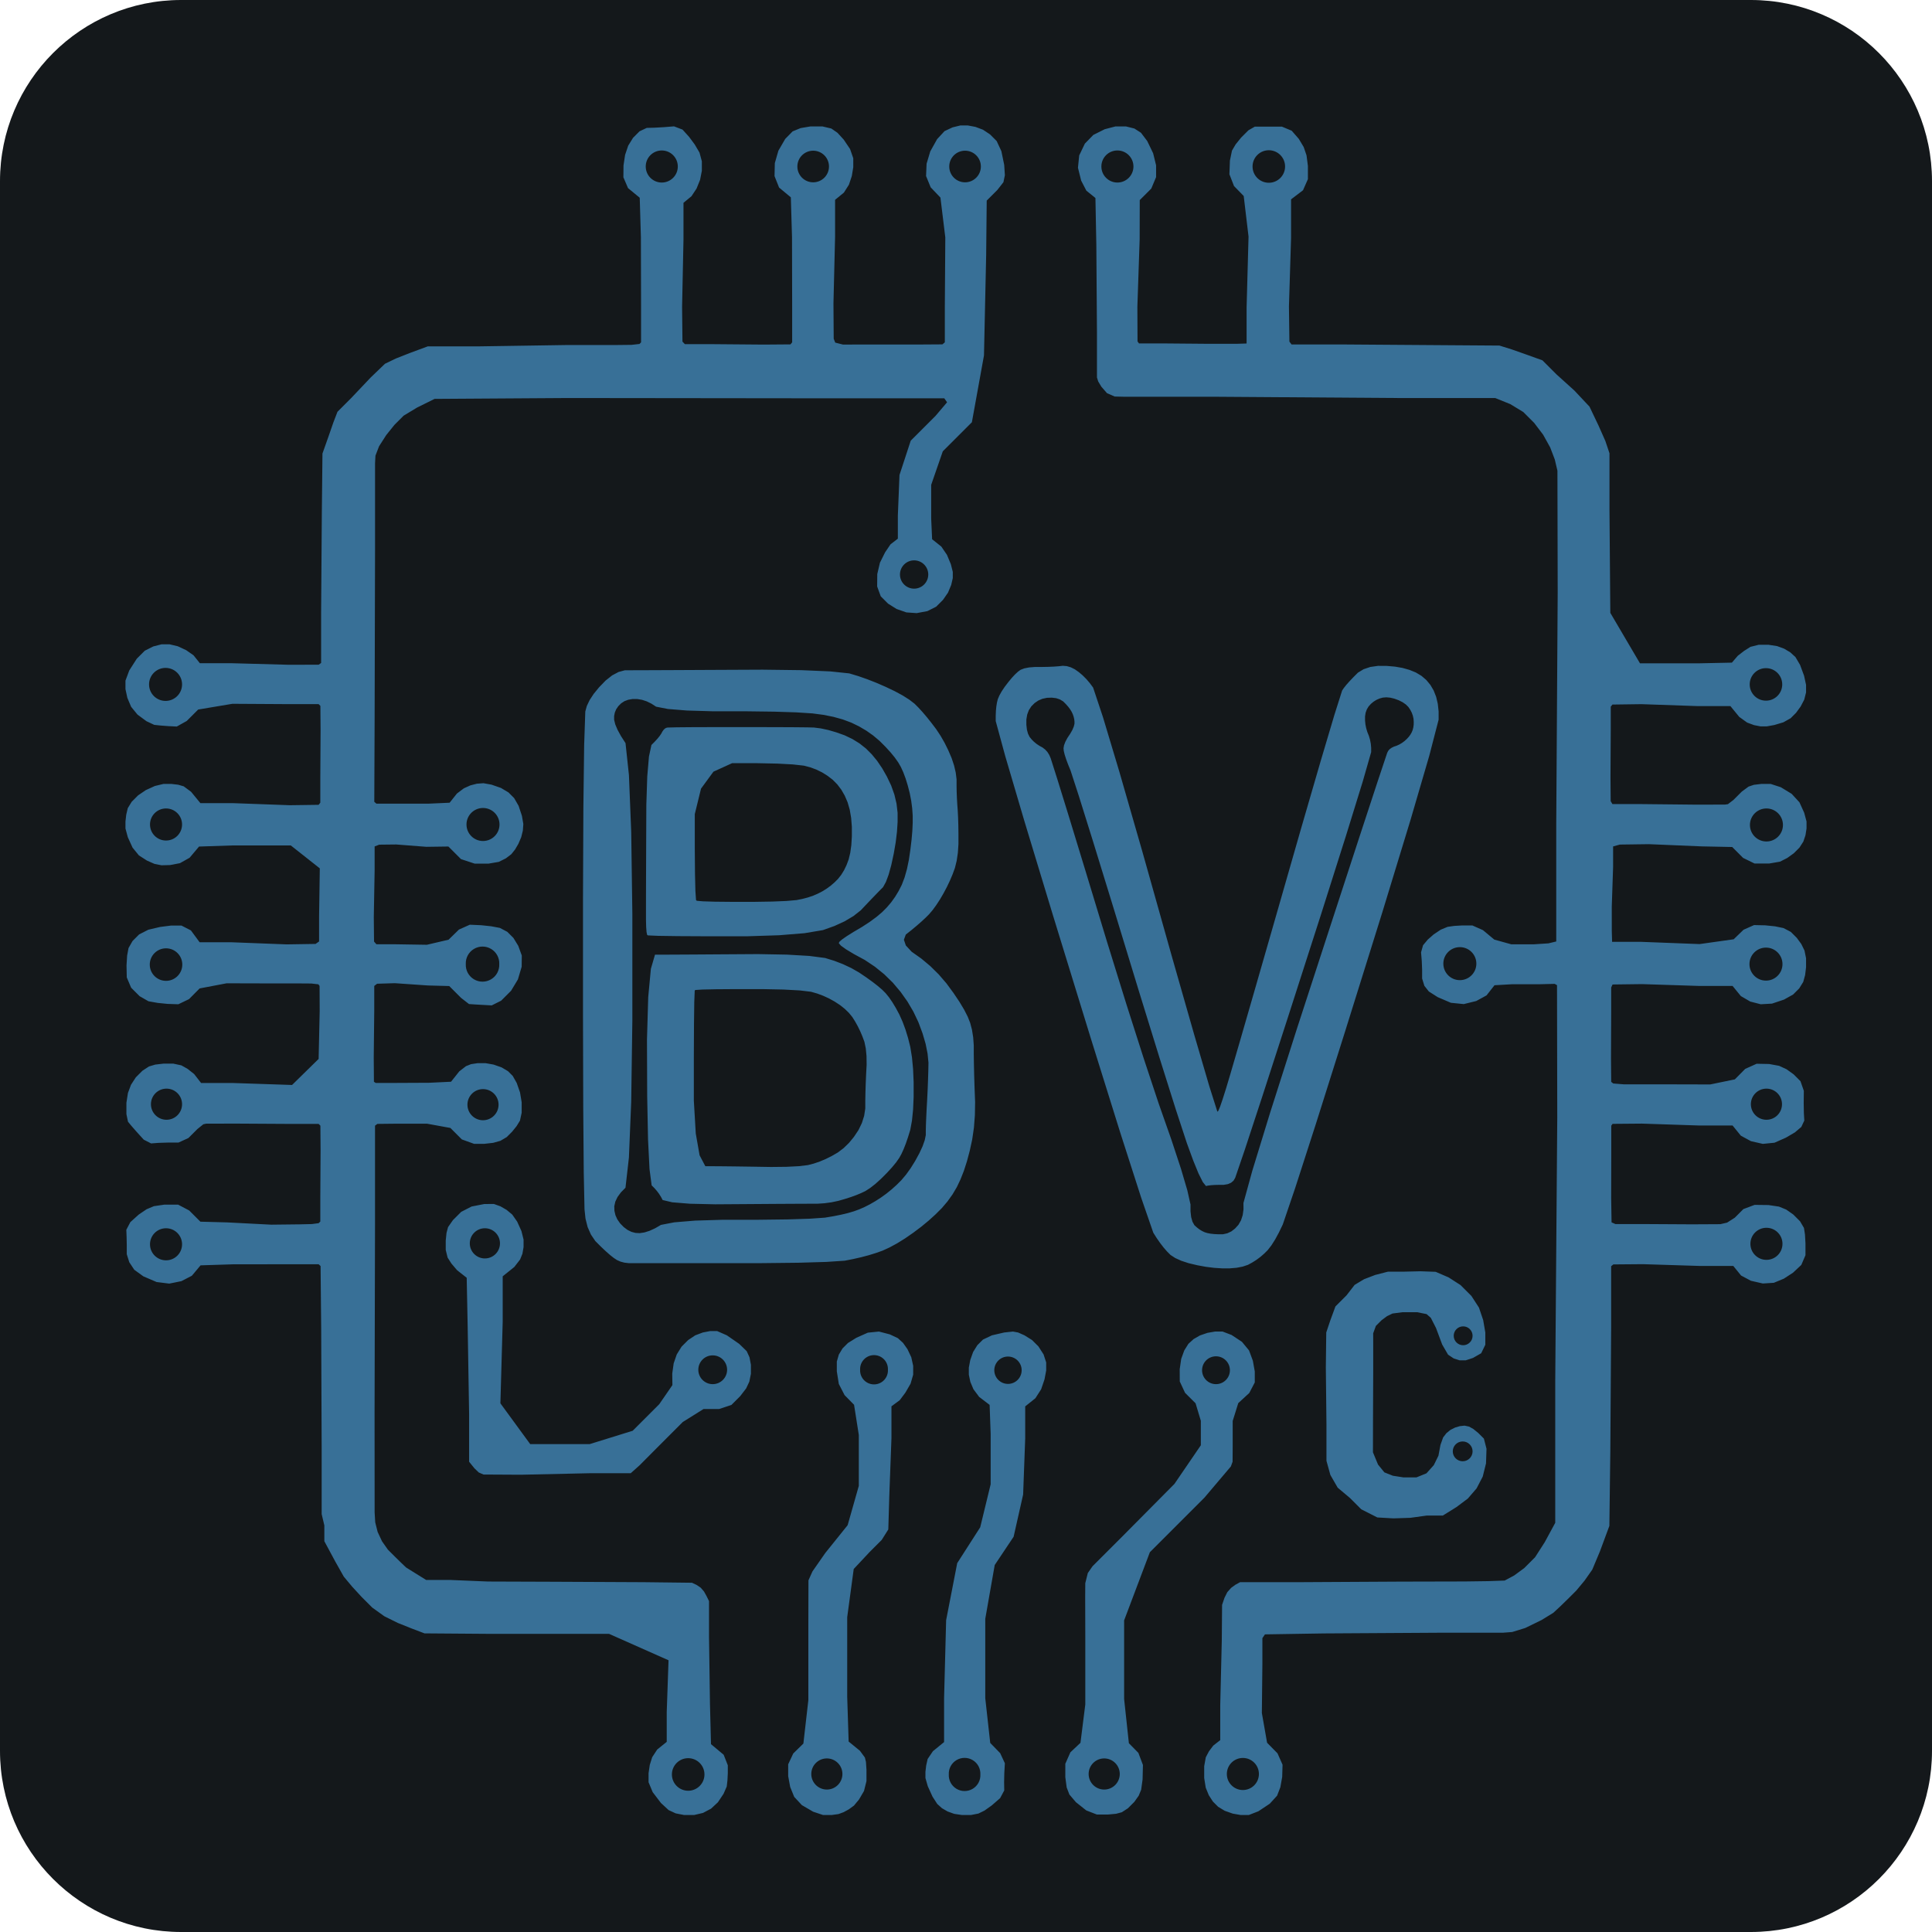
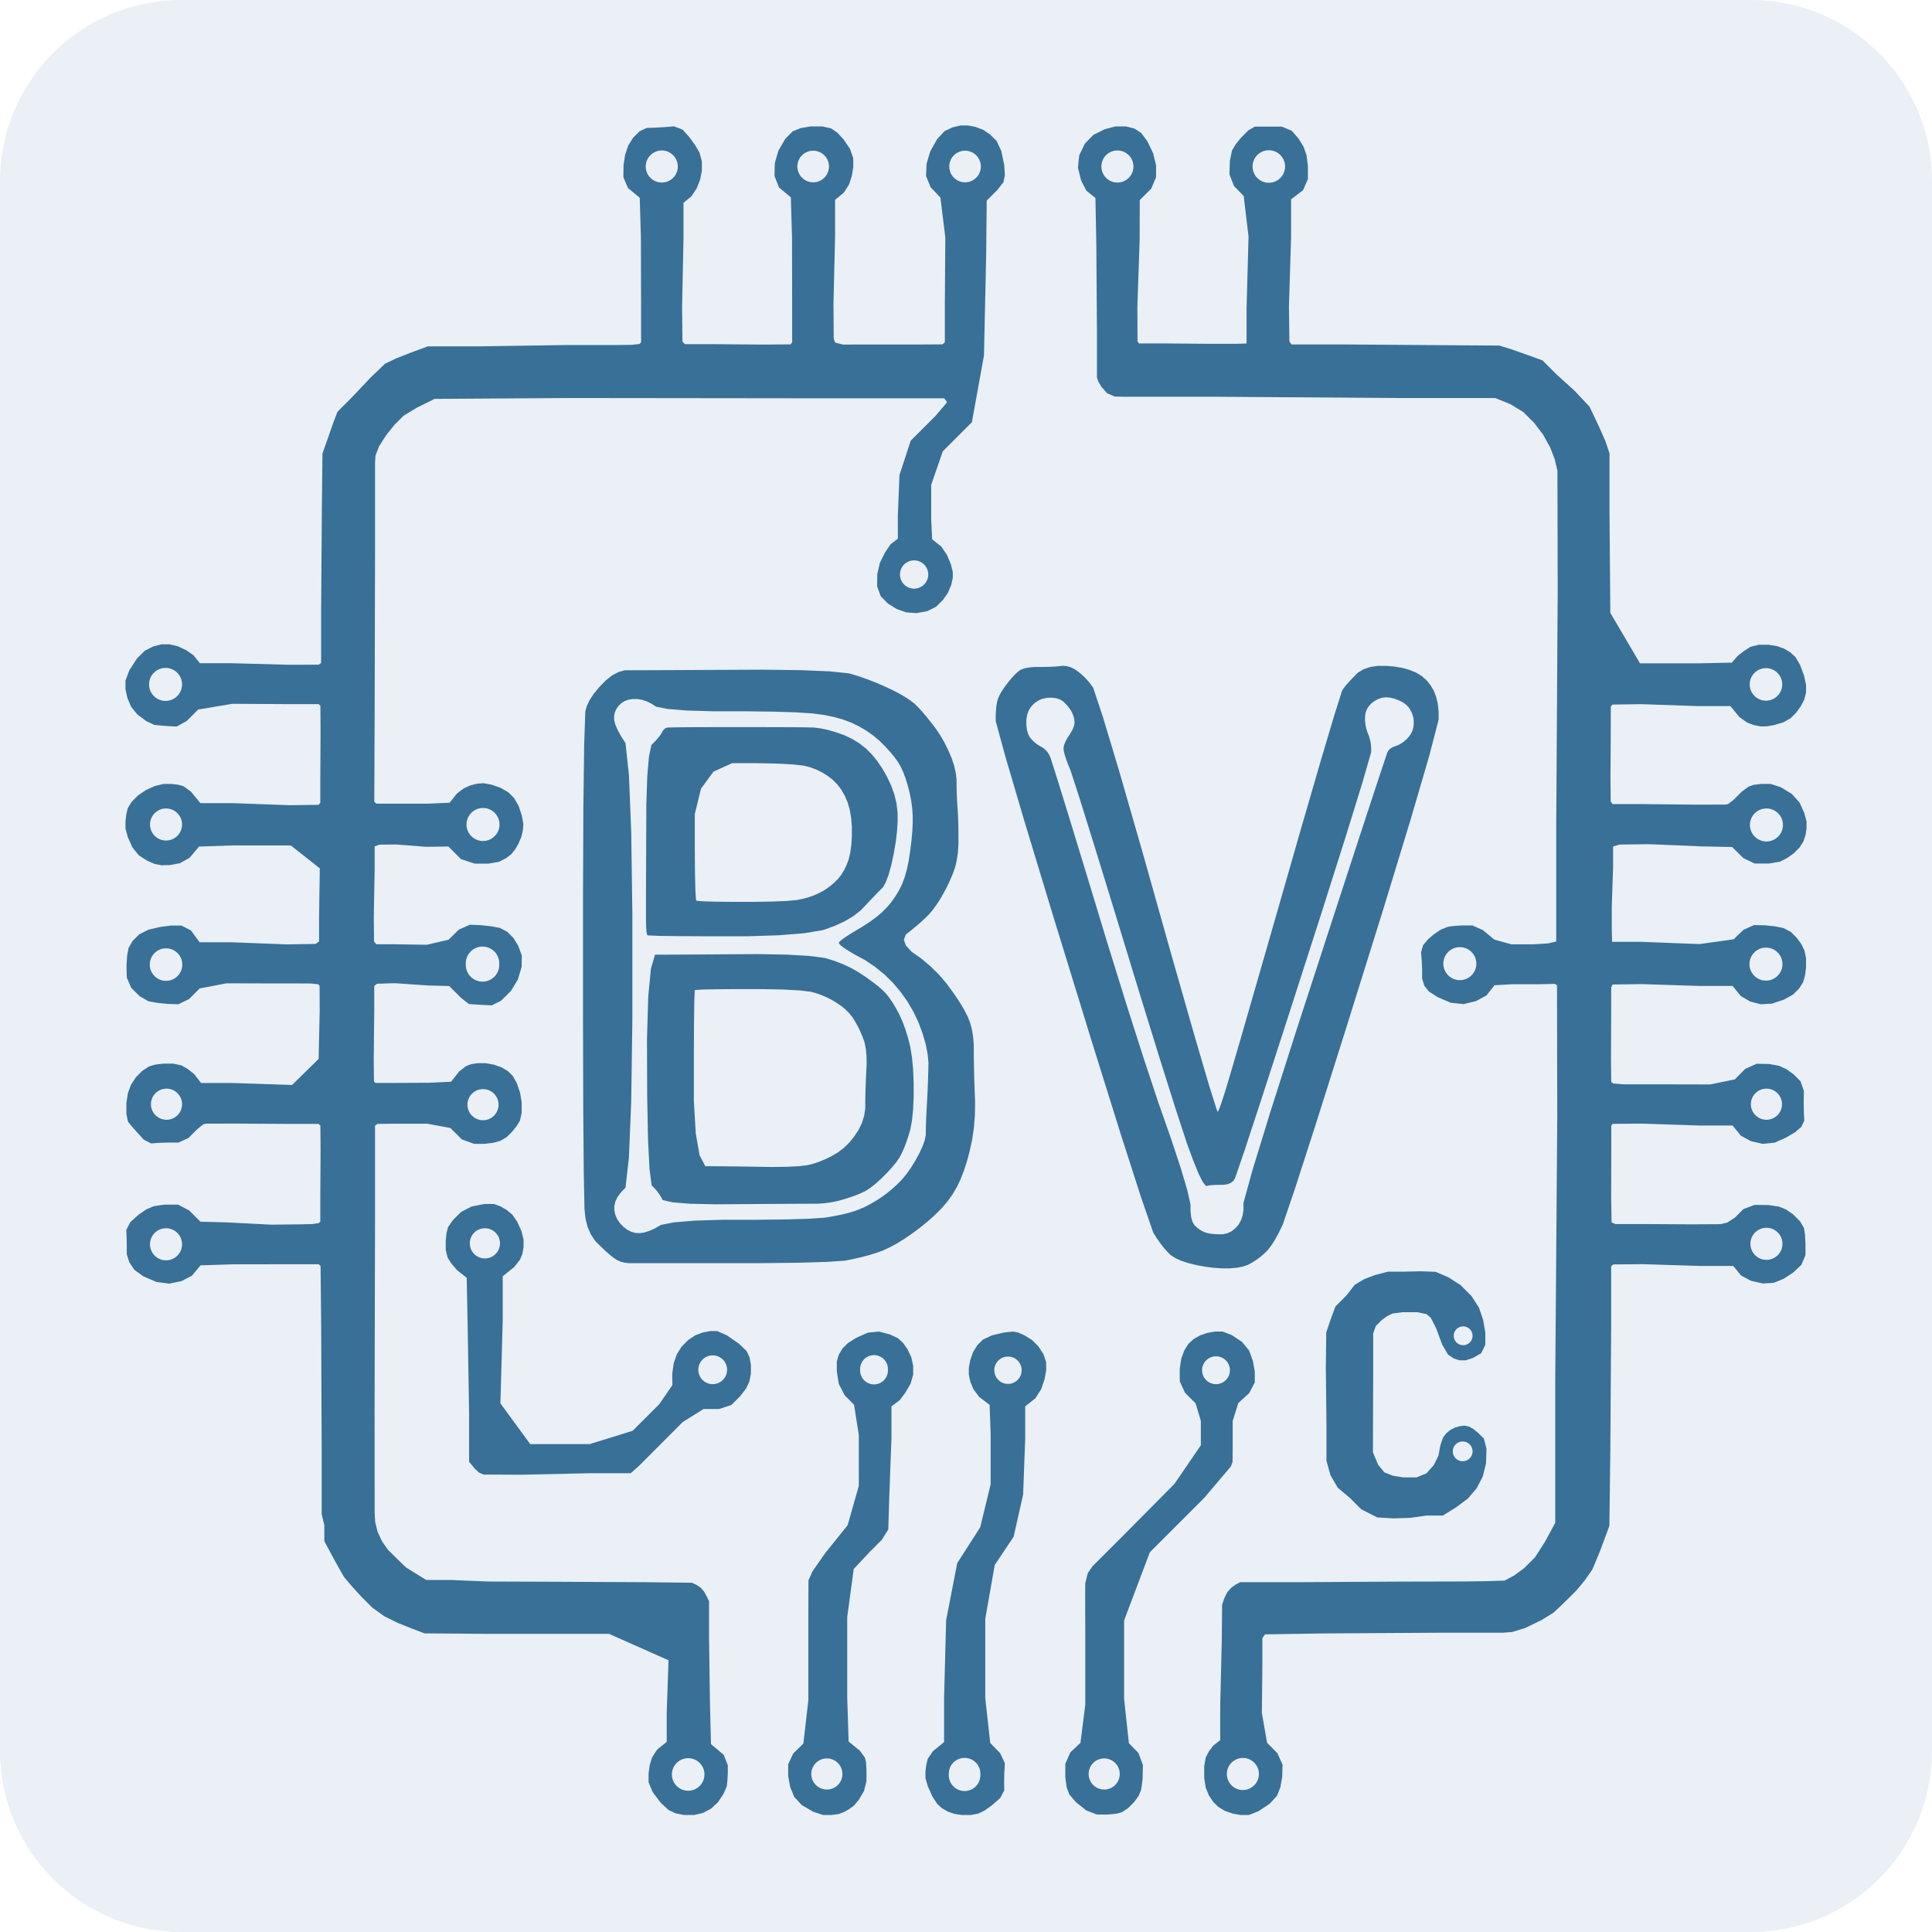
<svg xmlns="http://www.w3.org/2000/svg" viewBox="0 0 1024 1024" width="100%" height="100%">
-   <rect x="0" y="0" width="1024" height="1024" rx="96" ry="96" fill="#14181b" />
+   <rect x="0" y="0" width="1024" height="1024" rx="96" ry="96" fill="#eaf0f6" />
  <path d="M 648.00 705.75 L 644.00 705.75 L 640.00 706.44 L 636.00 707.81 L 632.62 709.75 L 629.88 712.25 L 627.69 715.75 L 626.06 720.25 L 625.27 725.73 L 625.30 732.20 L 628.10 738.22 L 633.68 743.78 L 636.47 753.05 L 636.47 766.02 L 622.48 786.50 L 594.60 814.61 L 579.07 830.13 L 576.56 833.75 L 575.22 839.12 L 575.17 846.38 L 575.23 867.80 L 575.23 903.41 L 572.67 923.73 L 567.32 928.77 L 564.64 934.84 L 564.64 941.95 L 565.36 947.38 L 566.79 951.12 L 570.25 955.19 L 575.75 959.56 L 581.38 961.75 L 587.12 961.75 L 591.53 961.34 L 594.59 960.53 L 597.81 958.44 L 601.19 955.06 L 603.53 951.78 L 604.84 948.59 L 605.59 943.16 L 605.78 935.47 L 603.36 929.06 L 598.33 923.94 L 595.81 900.53 L 595.81 858.84 L 609.45 822.71 L 638.37 793.79 L 652.38 777.25 L 653.30 774.75 L 653.35 766.72 L 653.35 753.16 L 656.30 743.69 L 662.14 738.31 L 665.06 732.72 L 665.06 726.91 L 664.05 721.25 L 662.02 715.75 L 658.25 711.19 L 652.75 707.56 Z M 577.00 940.25 A 8.25 8.25 0 1 0 593.50 940.25 A 8.25 8.25 0 1 0 577.00 940.25 Z M 637.12 726.25 A 7.38 7.38 0 1 0 651.88 726.25 A 7.38 7.38 0 1 0 637.12 726.25 Z M 532.25 706.25 L 525.75 707.75 L 521.00 710.00 L 518.00 713.00 L 515.75 716.62 L 514.25 720.88 L 513.50 724.88 L 513.50 728.62 L 514.31 732.44 L 515.94 736.31 L 518.97 740.38 L 524.52 744.62 L 525.07 760.06 L 525.07 786.69 L 519.53 809.50 L 507.34 828.50 L 501.47 858.73 L 500.38 900.20 L 500.38 923.34 L 494.47 928.16 L 491.67 932.30 L 490.89 935.77 L 490.50 939.12 L 490.50 942.38 L 491.75 946.75 L 494.25 952.25 L 496.75 956.12 L 499.25 958.38 L 502.25 960.12 L 505.75 961.38 L 509.88 962.00 L 514.62 962.00 L 518.59 961.22 L 521.78 959.66 L 525.61 956.94 L 530.08 953.06 L 532.27 948.97 L 532.20 944.66 L 532.30 939.85 L 532.60 934.56 L 530.11 929.21 L 524.84 923.79 L 522.21 900.06 L 522.21 858.02 L 527.22 829.50 L 537.24 814.50 L 542.28 792.14 L 543.38 762.42 L 543.38 745.41 L 548.78 741.09 L 551.83 736.33 L 553.61 731.11 L 554.50 726.38 L 554.50 722.12 L 553.12 717.88 L 550.38 713.62 L 547.00 710.25 L 543.00 707.75 L 539.62 706.25 L 536.88 705.75 Z M 502.88 940.50 A 8.38 8.38 0 1 0 519.62 940.50 A 8.38 8.38 0 1 0 502.88 940.50 Z M 527.00 726.25 A 7.25 7.25 0 1 0 541.50 726.25 A 7.25 7.25 0 1 0 527.00 726.25 Z M 459.97 706.34 L 453.91 709.03 L 449.44 711.81 L 446.56 714.69 L 444.59 717.97 L 443.53 721.66 L 443.53 726.84 L 444.59 733.53 L 447.64 739.44 L 452.67 744.56 L 455.19 760.59 L 455.19 787.53 L 449.27 808.38 L 437.42 823.12 L 430.62 832.88 L 428.50 837.62 L 428.44 860.38 L 428.44 901.12 L 425.81 924.12 L 420.44 929.38 L 417.75 935.12 L 417.75 941.38 L 418.81 947.12 L 420.94 952.38 L 425.00 956.75 L 431.00 960.25 L 436.25 962.00 L 440.75 962.00 L 444.38 961.50 L 447.12 960.50 L 449.88 959.00 L 452.62 957.00 L 455.31 953.75 L 457.94 949.25 L 459.25 944.00 L 459.25 938.00 L 458.97 933.84 L 458.41 931.53 L 455.77 927.94 L 449.80 923.06 L 449.04 899.46 L 449.04 857.12 L 452.49 831.60 L 460.91 822.61 L 467.32 816.20 L 470.82 810.64 L 471.35 792.75 L 472.49 762.25 L 472.49 745.38 L 476.88 742.12 L 479.88 738.12 L 482.62 733.38 L 484.00 728.62 L 484.00 723.88 L 483.00 719.38 L 481.00 715.12 L 478.62 711.75 L 475.88 709.25 L 471.62 707.25 L 465.88 705.75 Z M 430.00 940.25 A 8.25 8.25 0 1 0 446.50 940.25 A 8.25 8.25 0 1 0 430.00 940.25 Z M 455.88 726.00 A 7.38 7.38 0 1 0 470.62 726.00 A 7.38 7.38 0 1 0 455.88 726.00 Z M 735.62 674.02 L 728.88 675.75 L 723.00 678.00 L 718.00 681.00 L 713.69 686.56 L 707.81 692.44 L 705.12 699.75 L 702.94 706.25 L 702.72 724.75 L 703.05 755.25 L 703.05 774.25 L 705.12 781.75 L 709.00 788.50 L 715.52 793.98 L 721.48 799.95 L 730.00 804.28 L 738.50 804.77 L 747.50 804.48 L 756.25 803.27 L 764.75 803.27 L 772.00 798.75 L 778.00 794.25 L 782.62 788.88 L 785.88 782.62 L 787.62 775.62 L 787.88 767.88 L 786.50 762.50 L 783.50 759.50 L 780.88 757.38 L 778.62 756.12 L 776.25 755.62 L 773.75 755.88 L 771.25 756.62 L 768.75 757.88 L 766.62 759.62 L 764.88 761.88 L 763.47 765.84 L 762.41 771.53 L 759.94 776.55 L 756.06 780.89 L 750.72 783.06 L 743.91 783.06 L 738.25 782.17 L 733.75 780.39 L 730.38 776.25 L 727.69 769.75 L 727.72 753.38 L 727.83 727.12 L 727.83 711.56 L 727.81 706.69 L 729.25 702.75 L 732.25 699.75 L 735.19 697.56 L 738.06 696.19 L 743.38 695.50 L 751.12 695.50 L 756.12 696.50 L 758.38 698.50 L 761.12 703.88 L 764.38 712.62 L 767.50 718.00 L 770.50 720.00 L 773.62 721.00 L 776.88 721.00 L 780.69 719.75 L 785.06 717.25 L 787.25 712.75 L 787.25 706.25 L 786.12 699.69 L 783.88 693.06 L 779.88 686.88 L 774.12 681.12 L 767.81 677.06 L 760.94 674.09 L 752.88 673.80 L 743.62 674.02 Z M 770.00 769.25 A 5.25 5.25 0 1 0 780.50 769.25 A 5.25 5.25 0 1 0 770.00 769.25 Z M 770.50 708.00 A 5.00 5.00 0 1 0 780.50 708.00 A 5.00 5.00 0 1 0 770.50 708.00 Z M 237.47 650.41 L 236.66 653.47 L 236.25 657.50 L 236.25 662.50 L 237.25 666.56 L 239.25 669.69 L 242.28 673.25 L 247.36 677.25 L 247.87 702.69 L 248.64 749.56 L 248.64 774.75 L 251.47 778.25 L 253.75 780.44 L 256.25 781.53 L 276.12 781.64 L 313.38 780.82 L 334.31 780.82 L 339.04 776.60 L 348.00 767.59 L 361.90 753.68 L 372.90 746.80 L 381.20 746.80 L 387.67 744.64 L 392.33 739.98 L 395.49 735.87 L 397.16 732.29 L 398.00 728.12 L 398.00 723.38 L 397.25 719.38 L 395.75 716.12 L 391.75 712.25 L 385.25 707.75 L 380.12 705.50 L 376.38 705.50 L 372.50 706.25 L 368.50 707.75 L 364.75 710.25 L 361.25 713.75 L 358.69 717.88 L 357.06 722.62 L 356.30 728.05 L 356.39 734.14 L 349.42 744.25 L 335.33 758.34 L 312.55 765.41 L 281.02 765.41 L 265.22 743.79 L 266.44 700.55 L 266.44 676.47 L 272.59 671.53 L 275.67 667.55 L 276.89 664.52 L 277.50 661.00 L 277.50 657.00 L 276.38 652.50 L 274.12 647.50 L 271.50 643.75 L 268.50 641.25 L 265.25 639.38 L 261.75 638.12 L 256.66 638.16 L 249.97 639.47 L 244.44 642.31 L 240.06 646.69 Z M 370.12 726.00 A 7.62 7.62 0 1 0 385.38 726.00 A 7.62 7.62 0 1 0 370.12 726.00 Z M 249.00 659.00 A 8.00 8.00 0 1 0 265.00 659.00 A 8.00 8.00 0 1 0 249.00 659.00 Z M 342.91 551.02 L 343.02 581.04 L 343.47 603.92 L 344.26 619.66 L 345.39 628.27 L 346.86 629.73 L 348.18 631.25 L 349.34 632.80 L 350.35 634.40 L 351.21 636.04 L 356.29 637.24 L 365.60 638.00 L 379.12 638.31 L 396.88 638.19 L 411.16 638.09 L 421.97 638.03 L 429.31 638.00 L 433.19 638.00 L 436.97 637.75 L 440.66 637.25 L 444.25 636.50 L 447.75 635.50 L 450.95 634.48 L 453.84 633.43 L 456.42 632.36 L 458.70 631.27 L 461.21 629.65 L 463.95 627.51 L 466.91 624.84 L 470.09 621.66 L 472.77 618.74 L 474.95 616.10 L 476.61 613.73 L 477.77 611.64 L 478.93 609.10 L 480.10 606.12 L 481.28 602.69 L 482.47 598.81 L 483.36 593.97 L 483.95 588.16 L 484.25 581.38 L 484.25 573.62 L 483.95 566.62 L 483.36 560.38 L 482.47 554.88 L 481.28 550.12 L 479.92 545.69 L 478.39 541.56 L 476.69 537.75 L 474.81 534.25 L 472.97 531.19 L 471.16 528.56 L 469.38 526.38 L 467.62 524.62 L 465.34 522.66 L 462.53 520.47 L 459.19 518.06 L 455.31 515.44 L 451.19 513.09 L 446.81 511.03 L 442.19 509.25 L 437.31 507.75 L 428.94 506.66 L 417.06 505.97 L 401.69 505.69 L 382.81 505.81 L 367.92 505.91 L 357.02 505.97 L 350.09 506.00 L 347.16 506.00 L 344.98 513.50 L 343.57 528.51 Z M 390.00 524.25 L 404.00 524.25 L 415.31 524.48 L 423.94 524.95 L 429.88 525.66 L 433.12 526.59 L 436.28 527.77 L 439.34 529.17 L 442.31 530.81 L 445.19 532.69 L 447.72 534.69 L 449.91 536.81 L 451.75 539.06 L 453.25 541.44 L 454.64 543.94 L 455.92 546.56 L 457.09 549.31 L 458.16 552.19 L 458.88 555.66 L 459.27 559.72 L 459.33 564.38 L 459.05 569.62 L 458.84 574.56 L 458.70 579.19 L 458.62 583.50 L 458.62 587.50 L 458.02 591.41 L 456.82 595.22 L 455.02 598.94 L 452.61 602.56 L 449.99 605.75 L 447.16 608.50 L 444.12 610.81 L 440.88 612.69 L 437.66 614.30 L 434.47 615.64 L 431.31 616.72 L 428.19 617.53 L 423.38 618.10 L 416.88 618.43 L 408.69 618.52 L 398.81 618.36 L 390.39 618.24 L 383.42 618.16 L 377.91 618.12 L 373.84 618.12 L 370.80 612.34 L 368.77 600.76 L 367.75 583.39 L 367.75 560.23 L 367.83 542.79 L 367.98 531.05 L 368.22 525.03 L 368.53 524.72 L 372.27 524.48 L 379.42 524.33 Z M 342.57 426.52 L 342.49 445.91 L 342.43 461.71 L 342.39 473.90 L 342.38 482.50 L 342.38 487.50 L 342.48 491.33 L 342.68 493.98 L 342.98 495.47 L 343.39 495.78 L 348.88 496.02 L 359.46 496.17 L 375.12 496.25 L 395.88 496.25 L 412.97 495.70 L 426.41 494.61 L 436.19 492.97 L 442.31 490.78 L 447.70 488.30 L 452.34 485.54 L 456.23 482.48 L 459.39 479.14 L 462.15 476.24 L 464.51 473.79 L 466.47 471.78 L 468.03 470.22 L 469.54 467.49 L 470.99 463.60 L 472.39 458.55 L 473.73 452.33 L 474.74 446.45 L 475.41 440.90 L 475.75 435.69 L 475.75 430.81 L 475.18 425.96 L 474.04 421.13 L 472.33 416.33 L 470.05 411.55 L 467.57 407.20 L 464.90 403.27 L 462.03 399.78 L 458.97 396.72 L 455.55 394.02 L 451.79 391.70 L 447.67 389.73 L 443.20 388.14 L 439.01 386.92 L 435.09 386.08 L 431.44 385.61 L 428.06 385.52 L 421.28 385.45 L 411.09 385.40 L 397.50 385.38 L 380.50 385.38 L 367.56 385.41 L 358.69 385.49 L 353.88 385.61 L 353.12 385.77 L 352.41 386.17 L 351.73 386.82 L 351.09 387.71 L 350.48 388.85 L 349.59 390.14 L 348.43 391.57 L 346.98 393.14 L 345.27 394.86 L 343.96 401.00 L 343.06 411.55 Z M 447.75 421.75 L 449.25 425.25 L 450.38 429.16 L 451.12 433.47 L 451.50 438.19 L 451.50 443.31 L 451.22 447.91 L 450.66 451.97 L 449.81 455.50 L 448.69 458.50 L 447.38 461.22 L 445.88 463.66 L 444.19 465.81 L 442.31 467.69 L 440.31 469.41 L 438.19 470.97 L 435.94 472.38 L 433.56 473.62 L 431.00 474.72 L 428.25 475.66 L 425.31 476.44 L 422.19 477.06 L 416.88 477.53 L 409.38 477.84 L 399.69 478.00 L 387.81 478.00 L 378.80 477.91 L 372.64 477.72 L 369.34 477.44 L 368.91 477.06 L 368.58 472.28 L 368.36 463.09 L 368.25 449.50 L 368.25 431.50 L 371.55 418.00 L 378.14 409.00 L 388.03 404.50 L 401.22 404.50 L 411.95 404.72 L 420.23 405.16 L 426.06 405.81 L 429.44 406.69 L 432.66 407.88 L 435.72 409.38 L 438.62 411.19 L 441.38 413.31 L 443.81 415.78 L 445.94 418.59 Z M 321.00 360.69 L 317.50 364.31 L 314.67 367.77 L 312.52 371.05 L 311.03 374.16 L 310.22 377.09 L 309.61 395.05 L 309.20 428.02 L 309.00 476.00 L 309.00 539.00 L 309.13 587.49 L 309.40 621.48 L 309.80 640.95 L 310.33 645.92 L 311.46 650.38 L 313.20 654.34 L 315.53 657.78 L 318.47 660.72 L 321.09 663.20 L 323.38 665.21 L 325.36 666.77 L 327.02 667.86 L 328.88 668.68 L 330.96 669.23 L 333.25 669.50 L 335.75 669.50 L 343.97 669.50 L 357.91 669.50 L 377.56 669.50 L 402.94 669.50 L 423.09 669.28 L 438.03 668.84 L 447.75 668.19 L 452.25 667.31 L 456.50 666.34 L 460.50 665.28 L 464.25 664.12 L 467.75 662.88 L 471.48 661.17 L 475.45 659.02 L 479.66 656.41 L 484.09 653.34 L 488.27 650.20 L 492.17 646.98 L 495.81 643.69 L 499.19 640.31 L 502.20 636.77 L 504.86 633.05 L 507.16 629.16 L 509.09 625.09 L 510.88 620.55 L 512.50 615.52 L 513.97 610.00 L 515.28 604.00 L 516.20 597.69 L 516.71 591.06 L 516.83 584.12 L 516.55 576.88 L 516.34 570.25 L 516.20 564.25 L 516.12 558.88 L 516.12 554.12 L 515.80 549.75 L 515.16 545.75 L 514.20 542.12 L 512.92 538.88 L 511.02 535.16 L 508.51 530.97 L 505.38 526.31 L 501.62 521.19 L 497.53 516.44 L 493.09 512.06 L 488.31 508.06 L 483.19 504.44 L 480.11 501.11 L 479.08 498.08 L 480.09 495.34 L 483.16 492.91 L 485.92 490.61 L 488.39 488.45 L 490.56 486.44 L 492.44 484.56 L 494.33 482.33 L 496.23 479.73 L 498.16 476.78 L 500.09 473.47 L 501.86 470.14 L 503.45 466.80 L 504.88 463.44 L 506.12 460.06 L 507.06 456.25 L 507.69 452.00 L 508.00 447.31 L 508.00 442.19 L 507.94 437.53 L 507.81 433.34 L 507.62 429.62 L 507.38 426.38 L 507.19 423.09 L 507.06 419.78 L 507.00 416.44 L 507.00 413.06 L 506.56 409.50 L 505.69 405.75 L 504.38 401.81 L 502.62 397.69 L 500.68 393.76 L 498.54 390.02 L 496.20 386.48 L 493.67 383.14 L 491.26 380.12 L 488.96 377.41 L 486.78 375.03 L 484.72 372.97 L 481.95 370.84 L 478.46 368.63 L 474.27 366.36 L 469.36 364.02 L 464.49 361.90 L 459.66 360.01 L 454.88 358.34 L 450.12 356.91 L 440.09 355.86 L 424.78 355.20 L 404.19 354.94 L 378.31 355.06 L 358.08 355.16 L 343.48 355.22 L 334.53 355.25 L 331.22 355.25 L 327.86 356.16 L 324.45 357.97 Z M 335.25 370.50 L 337.75 370.50 L 340.25 370.91 L 342.75 371.72 L 345.25 372.94 L 347.75 374.56 L 354.03 375.78 L 364.09 376.59 L 377.94 377.00 L 395.56 377.00 L 410.22 377.19 L 421.91 377.56 L 430.62 378.12 L 436.38 378.88 L 441.72 379.94 L 446.66 381.31 L 451.19 383.00 L 455.31 385.00 L 459.19 387.28 L 462.81 389.84 L 466.19 392.69 L 469.31 395.81 L 472.00 398.75 L 474.25 401.50 L 476.06 404.06 L 477.44 406.44 L 478.73 409.25 L 479.95 412.50 L 481.09 416.19 L 482.16 420.31 L 482.95 424.38 L 483.48 428.38 L 483.75 432.31 L 483.75 436.19 L 483.55 440.47 L 483.14 445.16 L 482.53 450.25 L 481.72 455.75 L 480.69 460.70 L 479.44 465.11 L 477.97 468.97 L 476.28 472.28 L 474.39 475.39 L 472.30 478.30 L 470.00 481.00 L 467.50 483.50 L 464.48 486.05 L 460.95 488.64 L 456.91 491.28 L 452.34 493.97 L 448.83 496.17 L 446.36 497.89 L 444.94 499.12 L 444.56 499.88 L 445.72 501.22 L 448.41 503.16 L 452.62 505.69 L 458.38 508.81 L 463.72 512.38 L 468.66 516.38 L 473.19 520.81 L 477.31 525.69 L 480.95 530.81 L 484.11 536.19 L 486.78 541.81 L 488.97 547.69 L 490.59 553.22 L 491.63 558.41 L 492.11 563.25 L 492.02 567.75 L 491.87 572.47 L 491.68 577.41 L 491.43 582.56 L 491.13 587.94 L 490.91 592.53 L 490.76 596.34 L 490.69 599.38 L 490.69 601.62 L 490.12 604.35 L 488.99 607.55 L 487.29 611.23 L 485.02 615.39 L 482.68 619.15 L 480.27 622.51 L 477.78 625.47 L 475.22 628.03 L 472.55 630.43 L 469.79 632.66 L 466.92 634.73 L 463.95 636.64 L 461.04 638.32 L 458.18 639.77 L 455.38 641.00 L 452.62 642.00 L 449.44 642.94 L 445.81 643.81 L 441.75 644.62 L 437.25 645.38 L 429.16 645.94 L 417.47 646.31 L 402.19 646.50 L 383.31 646.50 L 368.38 646.95 L 357.38 647.86 L 350.31 649.22 L 347.19 651.03 L 344.28 652.36 L 341.58 653.21 L 339.10 653.59 L 336.84 653.48 L 334.66 652.90 L 332.57 651.86 L 330.57 650.36 L 328.65 648.39 L 327.20 646.30 L 326.20 644.10 L 325.66 641.78 L 325.58 639.34 L 326.13 636.89 L 327.30 634.44 L 329.10 631.98 L 331.52 629.52 L 333.34 613.52 L 334.55 584.00 L 335.16 540.95 L 335.16 484.37 L 334.56 441.00 L 333.35 410.83 L 331.54 393.88 L 329.12 390.12 L 327.31 386.81 L 326.10 383.94 L 325.50 381.50 L 325.50 379.50 L 325.88 377.62 L 326.62 375.88 L 327.75 374.25 L 329.25 372.75 L 331.00 371.62 L 333.00 370.88 Z M 540.94 355.00 L 539.56 356.00 L 538.03 357.41 L 536.34 359.22 L 534.50 361.44 L 532.50 364.06 L 530.89 366.47 L 529.67 368.66 L 528.84 370.62 L 528.41 372.38 L 528.08 374.41 L 527.86 376.72 L 527.75 379.31 L 527.75 382.19 L 532.80 400.75 L 542.89 435.00 L 558.03 484.94 L 578.22 550.56 L 593.82 600.51 L 604.84 634.77 L 611.27 653.36 L 613.11 656.27 L 614.95 658.90 L 616.77 661.26 L 618.59 663.34 L 620.41 665.16 L 622.91 666.79 L 626.12 668.24 L 630.02 669.52 L 634.61 670.61 L 639.09 671.43 L 643.45 671.98 L 647.69 672.25 L 651.81 672.25 L 655.48 671.94 L 658.70 671.31 L 661.47 670.38 L 663.78 669.12 L 665.98 667.72 L 668.08 666.16 L 670.06 664.44 L 671.94 662.56 L 673.86 660.08 L 675.83 656.98 L 677.84 653.28 L 679.91 648.97 L 686.42 629.83 L 697.39 595.86 L 712.81 547.06 L 732.69 483.44 L 747.59 434.62 L 757.53 400.62 L 762.50 381.44 L 762.50 377.06 L 762.06 373.03 L 761.19 369.34 L 759.88 366.00 L 758.12 363.00 L 755.97 360.41 L 753.41 358.22 L 750.44 356.44 L 747.06 355.06 L 743.37 354.02 L 739.35 353.32 L 735.02 352.95 L 730.36 352.92 L 726.26 353.51 L 722.71 354.71 L 719.72 356.53 L 717.28 358.97 L 715.23 361.13 L 713.55 363.02 L 712.27 364.64 L 711.36 365.98 L 707.27 378.87 L 700.01 403.29 L 689.56 439.25 L 675.94 486.75 L 665.16 524.25 L 657.22 551.75 L 652.12 569.25 L 649.88 576.75 L 648.06 582.50 L 646.69 586.50 L 645.75 588.75 L 645.25 589.25 L 640.97 575.75 L 632.91 548.25 L 621.06 506.75 L 605.44 451.25 L 593.28 409.03 L 584.59 380.09 L 579.38 364.44 L 577.62 362.06 L 575.78 359.91 L 573.84 357.97 L 571.81 356.25 L 569.69 354.75 L 567.56 353.69 L 565.44 353.06 L 563.31 352.88 L 561.19 353.12 L 558.66 353.31 L 555.72 353.44 L 552.38 353.50 L 548.62 353.50 L 545.47 353.75 L 542.91 354.25 Z M 554.89 369.86 L 557.48 369.77 L 559.79 370.05 L 561.80 370.73 L 563.53 371.78 L 564.97 373.22 L 566.20 374.62 L 567.21 375.98 L 568.02 377.30 L 568.61 378.58 L 569.05 379.85 L 569.35 381.12 L 569.50 382.38 L 569.50 383.62 L 569.12 385.12 L 568.38 386.88 L 567.25 388.88 L 565.75 391.12 L 564.66 393.16 L 563.97 394.97 L 563.69 396.56 L 563.81 397.94 L 564.25 399.81 L 565.00 402.19 L 566.06 405.06 L 567.44 408.44 L 571.88 422.12 L 579.38 446.12 L 589.94 480.44 L 603.56 525.06 L 614.62 560.84 L 623.12 587.78 L 629.06 605.88 L 632.44 615.12 L 635.25 622.00 L 637.50 626.50 L 639.19 628.62 L 640.31 628.38 L 641.81 628.19 L 643.69 628.06 L 645.94 628.00 L 648.56 628.00 L 650.75 627.62 L 652.50 626.88 L 653.81 625.75 L 654.69 624.25 L 659.77 609.38 L 669.05 581.12 L 682.53 539.50 L 700.22 484.50 L 713.48 442.69 L 722.33 414.06 L 726.75 398.62 L 726.75 396.38 L 726.55 394.19 L 726.14 392.06 L 725.53 390.00 L 724.72 388.00 L 724.11 385.97 L 723.70 383.91 L 723.50 381.81 L 723.50 379.69 L 723.81 377.75 L 724.44 376.00 L 725.38 374.44 L 726.62 373.06 L 728.00 371.91 L 729.50 370.97 L 731.12 370.25 L 732.88 369.75 L 734.78 369.59 L 736.84 369.78 L 739.06 370.31 L 741.44 371.19 L 743.47 372.22 L 745.16 373.41 L 746.50 374.75 L 747.50 376.25 L 748.28 377.78 L 748.84 379.34 L 749.19 380.94 L 749.31 382.56 L 749.28 384.09 L 749.09 385.53 L 748.75 386.88 L 748.25 388.12 L 747.56 389.34 L 746.69 390.53 L 745.62 391.69 L 744.38 392.81 L 743.06 393.78 L 741.69 394.59 L 740.25 395.25 L 738.75 395.75 L 737.50 396.38 L 736.50 397.12 L 735.75 398.00 L 735.25 399.00 L 730.16 414.25 L 720.47 443.75 L 706.19 487.50 L 687.31 545.50 L 673.16 589.85 L 663.74 620.55 L 659.05 637.61 L 659.08 641.02 L 658.65 644.07 L 657.76 646.79 L 656.41 649.15 L 654.59 651.16 L 652.62 652.68 L 650.48 653.68 L 648.17 654.19 L 645.70 654.19 L 643.51 654.08 L 641.59 653.87 L 639.94 653.55 L 638.56 653.13 L 637.19 652.50 L 635.81 651.67 L 634.44 650.62 L 633.06 649.38 L 632.03 647.53 L 631.34 645.09 L 631.00 642.06 L 631.00 638.44 L 629.31 630.91 L 625.94 619.47 L 620.88 604.12 L 614.12 584.88 L 606.19 560.97 L 597.06 532.41 L 586.75 499.19 L 575.25 461.31 L 566.44 432.47 L 560.31 412.66 L 556.88 401.88 L 556.12 400.12 L 555.16 398.59 L 553.97 397.28 L 552.56 396.19 L 550.94 395.31 L 549.44 394.31 L 548.06 393.19 L 546.81 391.94 L 545.69 390.56 L 544.84 388.81 L 544.28 386.69 L 544.00 384.19 L 544.00 381.31 L 544.44 378.72 L 545.31 376.41 L 546.62 374.38 L 548.38 372.62 L 550.34 371.29 L 552.51 370.37 Z M 585.50 68.50 L 579.50 71.50 L 575.00 76.12 L 572.00 82.38 L 571.34 88.91 L 573.03 95.72 L 575.80 101.06 L 580.60 104.94 L 581.08 129.91 L 581.41 175.97 L 581.41 200.06 L 582.08 202.19 L 583.75 204.97 L 586.75 208.41 L 590.81 210.17 L 595.94 210.29 L 646.00 210.30 L 741.00 210.96 L 792.50 210.96 L 800.50 214.20 L 807.38 218.38 L 813.12 224.12 L 817.88 230.38 L 821.62 237.12 L 824.06 243.50 L 825.47 249.50 L 825.61 314.00 L 824.84 437.00 L 824.84 499.00 L 820.69 500.00 L 813.00 500.50 L 801.00 500.50 L 792.00 498.00 L 786.00 493.00 L 780.38 490.50 L 775.12 490.50 L 770.75 490.75 L 767.25 491.25 L 763.62 492.75 L 759.88 495.25 L 756.75 498.00 L 754.25 501.00 L 753.19 504.75 L 753.56 509.25 L 753.75 513.88 L 753.75 518.62 L 754.94 522.50 L 757.31 525.50 L 762.00 528.50 L 769.00 531.50 L 775.81 532.19 L 782.44 530.56 L 787.88 527.59 L 792.12 522.20 L 801.56 521.66 L 816.19 521.66 L 824.00 521.47 L 825.25 522.16 L 825.38 592.38 L 824.31 732.12 L 824.31 807.12 L 818.75 817.38 L 813.62 825.38 L 807.88 831.12 L 802.50 835.06 L 797.50 837.73 L 788.75 838.04 L 776.25 838.21 L 742.12 838.29 L 686.38 838.60 L 657.25 838.60 L 654.75 839.97 L 652.50 841.62 L 650.50 843.88 L 649.00 846.88 L 647.73 850.62 L 647.57 869.59 L 646.75 903.78 L 646.75 922.31 L 643.06 925.19 L 640.78 928.22 L 639.09 931.41 L 638.25 936.12 L 638.25 942.38 L 639.06 947.50 L 640.69 951.50 L 642.88 954.88 L 645.62 957.62 L 649.12 959.75 L 653.38 961.25 L 657.62 962.00 L 661.88 962.00 L 667.00 960.00 L 673.00 956.00 L 676.88 951.75 L 678.62 947.25 L 679.59 941.78 L 679.78 935.34 L 677.11 929.31 L 671.58 923.69 L 668.81 907.91 L 669.09 881.97 L 669.09 868.25 L 670.45 866.25 L 701.75 865.75 L 763.25 865.38 L 796.50 865.38 L 801.50 865.00 L 808.38 862.88 L 817.12 858.62 L 823.31 854.81 L 826.94 851.44 L 831.00 847.50 L 835.50 843.00 L 839.81 837.81 L 843.94 831.94 L 848.00 822.25 L 853.00 808.75 L 853.50 769.38 L 853.94 704.12 L 853.94 671.12 L 855.12 670.17 L 870.78 670.04 L 901.34 670.99 L 918.69 670.99 L 922.81 676.06 L 928.03 678.84 L 934.34 680.28 L 940.16 679.91 L 945.47 677.72 L 950.33 674.56 L 954.73 670.44 L 956.94 665.28 L 956.94 659.09 L 956.67 654.28 L 956.14 650.84 L 954.06 647.31 L 950.44 643.69 L 946.72 641.09 L 942.91 639.53 L 937.33 638.70 L 929.98 638.61 L 924.03 640.84 L 919.47 645.41 L 915.39 648.02 L 911.80 648.84 L 896.75 648.92 L 870.25 648.77 L 856.19 648.77 L 854.16 647.88 L 853.95 634.88 L 854.01 609.62 L 854.01 596.62 L 854.69 595.67 L 870.28 595.54 L 900.84 596.55 L 918.31 596.55 L 922.69 601.94 L 928.03 604.84 L 934.34 606.28 L 940.53 605.66 L 946.59 602.97 L 951.33 600.19 L 954.73 597.31 L 956.32 593.91 L 956.09 589.97 L 956.00 584.72 L 956.07 578.15 L 954.29 573.06 L 950.68 569.44 L 946.90 566.72 L 942.97 564.91 L 937.69 563.94 L 931.06 563.81 L 925.00 566.53 L 919.50 572.09 L 906.44 574.78 L 885.81 574.73 L 870.50 574.71 L 860.50 574.71 L 855.06 574.27 L 853.97 573.42 L 853.86 560.75 L 853.96 536.25 L 853.96 523.38 L 854.69 521.80 L 870.28 521.60 L 900.84 522.58 L 918.31 522.58 L 922.69 527.94 L 927.66 530.84 L 933.22 532.28 L 939.19 531.94 L 945.56 529.81 L 950.38 527.12 L 953.62 523.88 L 955.75 520.44 L 956.75 516.81 L 957.25 512.62 L 957.25 507.88 L 956.41 503.78 L 954.72 500.34 L 952.31 497.06 L 949.19 493.94 L 945.34 491.91 L 940.78 490.97 L 935.56 490.44 L 929.69 490.31 L 924.12 492.78 L 918.88 497.84 L 900.81 500.38 L 869.94 499.20 L 854.44 499.20 L 854.28 493.34 L 854.27 480.50 L 854.98 459.50 L 854.98 448.62 L 858.56 447.64 L 873.97 447.43 L 901.91 448.60 L 918.11 448.93 L 923.89 454.72 L 929.97 457.69 L 937.66 457.69 L 943.44 456.70 L 947.31 454.73 L 950.75 452.25 L 953.75 449.25 L 955.81 446.06 L 956.94 442.69 L 957.50 439.12 L 957.50 435.38 L 956.25 430.75 L 953.75 425.25 L 949.62 420.75 L 943.88 417.25 L 938.50 415.50 L 933.50 415.50 L 929.59 415.97 L 926.78 416.91 L 923.19 419.56 L 918.81 423.94 L 915.84 426.22 L 914.28 426.45 L 898.88 426.48 L 869.62 426.18 L 854.62 426.18 L 853.69 424.62 L 853.59 411.75 L 853.73 387.25 L 853.73 374.56 L 854.62 373.43 L 869.95 373.22 L 899.86 374.25 L 917.16 374.25 L 921.84 379.97 L 926.02 382.98 L 929.67 384.33 L 933.12 385.00 L 936.38 385.00 L 940.41 384.28 L 945.22 382.84 L 949.06 380.69 L 951.94 377.81 L 954.34 374.53 L 956.28 370.84 L 957.25 367.00 L 957.25 363.00 L 956.19 358.12 L 954.06 352.38 L 951.62 348.25 L 948.88 345.75 L 945.62 343.81 L 941.88 342.44 L 937.38 341.75 L 932.12 341.75 L 927.78 342.84 L 924.34 345.03 L 921.06 347.58 L 917.94 351.21 L 900.66 351.57 L 869.22 351.57 L 853.50 324.83 L 853.06 270.61 L 853.06 240.25 L 850.88 233.75 L 847.31 225.69 L 842.47 215.53 L 834.48 207.02 L 825.02 198.48 L 817.52 190.98 L 808.69 187.81 L 801.25 185.19 L 794.75 183.16 L 764.88 182.95 L 711.62 182.57 L 684.56 182.57 L 683.41 181.06 L 683.17 162.39 L 684.29 126.17 L 684.29 105.66 L 690.62 100.84 L 693.22 94.95 L 693.22 87.98 L 692.48 82.31 L 690.99 77.94 L 688.38 73.59 L 684.62 69.28 L 679.44 67.12 L 672.81 67.12 L 668.03 67.12 L 665.09 67.12 L 661.69 69.06 L 657.81 72.94 L 654.91 76.53 L 652.97 79.84 L 651.88 85.12 L 651.62 92.38 L 654.06 98.62 L 659.19 103.88 L 661.75 125.38 L 660.72 163.12 L 660.72 182.06 L 655.56 182.22 L 641.12 182.23 L 616.38 182.02 L 603.69 182.02 L 602.91 180.94 L 602.83 162.62 L 604.04 126.88 L 604.09 106.05 L 610.20 99.95 L 612.75 93.88 L 612.75 87.62 L 611.19 81.25 L 608.06 74.75 L 604.75 70.38 L 601.25 68.12 L 596.75 67.00 L 591.25 67.00 Z M 650.25 940.25 A 8.50 8.50 0 1 0 667.25 940.25 A 8.50 8.50 0 1 0 650.25 940.25 Z M 927.75 659.25 A 8.50 8.50 0 1 0 944.75 659.25 A 8.50 8.50 0 1 0 927.75 659.25 Z M 928.00 585.25 A 8.25 8.25 0 1 0 944.50 585.25 A 8.25 8.25 0 1 0 928.00 585.25 Z M 927.25 511.00 A 8.75 8.75 0 1 0 944.75 511.00 A 8.75 8.75 0 1 0 927.25 511.00 Z M 765.00 510.75 A 8.75 8.75 0 1 0 782.50 510.75 A 8.75 8.75 0 1 0 765.00 510.75 Z M 927.50 437.25 A 8.75 8.75 0 1 0 945.00 437.25 A 8.75 8.75 0 1 0 927.50 437.25 Z M 927.38 362.75 A 8.62 8.62 0 1 0 944.62 362.75 A 8.62 8.62 0 1 0 927.38 362.75 Z M 663.88 88.25 A 8.62 8.62 0 1 0 681.12 88.25 A 8.62 8.62 0 1 0 663.88 88.25 Z M 583.75 88.25 A 8.50 8.50 0 1 0 600.75 88.25 A 8.50 8.50 0 1 0 583.75 88.25 Z M 513.00 66.50 L 509.00 66.50 L 504.88 67.50 L 500.62 69.50 L 496.69 73.75 L 493.06 80.25 L 491.11 86.77 L 490.83 93.30 L 493.27 99.28 L 498.45 104.72 L 501.03 125.83 L 500.78 162.61 L 500.78 181.44 L 499.51 182.52 L 488.75 182.59 L 468.25 182.61 L 454.25 182.61 L 446.75 182.62 L 442.69 181.59 L 441.88 179.53 L 441.75 160.83 L 442.61 125.48 L 442.61 105.91 L 447.28 102.09 L 449.95 97.89 L 451.48 93.30 L 452.25 88.62 L 452.25 83.88 L 450.56 79.00 L 447.19 74.00 L 443.88 70.38 L 440.62 68.12 L 435.88 67.00 L 429.62 67.00 L 424.38 67.88 L 420.12 69.62 L 416.19 73.62 L 412.56 79.88 L 410.67 86.45 L 410.52 93.36 L 412.93 99.41 L 419.16 104.59 L 419.78 125.64 L 419.86 162.55 L 419.86 181.44 L 418.98 182.53 L 404.75 182.64 L 377.25 182.41 L 363.00 182.41 L 361.72 181.06 L 361.52 162.69 L 362.26 127.06 L 362.26 107.50 L 366.50 104.00 L 369.19 99.94 L 371.06 95.31 L 372.00 90.50 L 372.00 85.50 L 370.75 80.88 L 368.25 76.62 L 365.25 72.56 L 361.75 68.69 L 357.25 66.97 L 351.75 67.41 L 346.93 67.68 L 342.79 67.79 L 338.98 69.58 L 335.52 73.05 L 332.96 77.21 L 331.32 82.07 L 330.47 87.66 L 330.41 93.97 L 332.86 99.69 L 339.07 104.81 L 339.69 125.78 L 339.78 162.59 L 339.78 181.44 L 338.95 182.31 L 334.75 182.78 L 327.25 182.86 L 300.50 182.87 L 254.50 183.57 L 226.75 183.57 L 217.25 187.09 L 209.78 190.03 L 204.05 192.80 L 196.46 200.09 L 186.12 211.00 L 178.87 218.25 L 176.72 223.84 L 174.19 231.12 L 170.91 240.38 L 170.58 271.50 L 170.20 324.50 L 170.20 351.38 L 168.94 352.30 L 153.28 352.35 L 122.84 351.52 L 105.94 351.52 L 102.56 347.31 L 98.66 344.59 L 94.22 342.53 L 89.88 341.50 L 85.62 341.50 L 81.25 342.62 L 76.75 344.88 L 72.50 349.12 L 68.50 355.38 L 66.50 360.75 L 66.50 365.25 L 67.50 369.88 L 69.50 374.62 L 72.88 378.75 L 77.62 382.25 L 81.75 384.19 L 85.25 384.56 L 89.23 384.86 L 93.70 385.08 L 98.96 382.14 L 105.04 376.07 L 123.17 373.03 L 153.39 373.21 L 168.88 373.21 L 169.81 374.13 L 169.91 387.12 L 169.77 412.38 L 169.77 425.44 L 168.88 426.57 L 153.55 426.78 L 123.64 425.69 L 106.22 425.69 L 101.28 419.66 L 97.36 416.77 L 94.45 415.92 L 90.88 415.50 L 86.62 415.50 L 82.09 416.59 L 77.28 418.78 L 73.19 421.56 L 69.81 424.94 L 67.72 428.34 L 66.91 431.78 L 66.50 435.38 L 66.50 439.12 L 67.75 443.75 L 70.25 449.25 L 73.62 453.38 L 77.88 456.12 L 81.88 457.88 L 85.62 458.62 L 90.12 458.50 L 95.38 457.50 L 100.50 454.62 L 105.50 448.69 L 123.38 448.09 L 154.12 448.09 L 169.50 460.25 L 169.12 485.75 L 169.12 499.00 L 167.25 500.30 L 151.91 500.54 L 122.72 499.42 L 105.81 499.42 L 101.19 493.14 L 96.16 490.56 L 90.72 490.56 L 84.88 491.30 L 78.62 492.77 L 73.75 495.25 L 70.25 498.75 L 68.12 502.50 L 67.38 506.50 L 67.06 511.69 L 67.19 518.06 L 69.50 523.50 L 74.00 528.00 L 78.69 530.69 L 83.56 531.56 L 88.84 532.09 L 94.53 532.28 L 100.19 529.55 L 105.81 523.89 L 120.09 521.17 L 143.03 521.23 L 158.00 521.23 L 165.00 521.28 L 168.75 521.71 L 169.38 522.57 L 169.44 535.94 L 168.88 561.25 L 154.80 575.06 L 123.70 574.02 L 106.59 574.02 L 102.91 569.28 L 99.42 566.52 L 96.14 564.67 L 91.88 563.75 L 86.62 563.75 L 82.31 564.25 L 78.94 565.25 L 75.50 567.50 L 72.00 571.00 L 69.44 574.94 L 67.81 579.31 L 67.00 584.50 L 67.00 590.50 L 67.84 594.53 L 69.53 596.59 L 72.31 599.77 L 76.19 604.05 L 80.09 606.04 L 84.03 605.74 L 88.87 605.59 L 94.61 605.58 L 99.86 603.18 L 104.64 598.41 L 107.77 595.89 L 109.26 595.57 L 124.62 595.53 L 153.88 595.70 L 168.88 595.70 L 169.81 596.62 L 169.91 609.50 L 169.77 634.50 L 169.77 647.44 L 168.88 648.31 L 165.25 648.78 L 158.75 648.93 L 143.74 649.10 L 120.23 647.89 L 106.22 647.52 L 100.28 641.58 L 94.40 638.48 L 87.13 638.48 L 81.56 639.30 L 77.69 640.93 L 73.53 643.75 L 69.09 647.75 L 66.95 651.81 L 67.11 655.94 L 67.19 660.25 L 67.19 664.75 L 68.52 669.00 L 71.17 673.00 L 76.00 676.50 L 83.00 679.50 L 89.72 680.34 L 96.16 679.03 L 101.69 676.17 L 106.31 670.66 L 123.59 670.11 L 153.53 670.08 L 168.88 670.08 L 169.91 671.02 L 170.23 703.50 L 170.49 767.50 L 170.49 802.50 L 171.91 808.50 L 171.91 816.88 L 177.69 827.62 L 182.22 835.66 L 186.66 840.97 L 191.69 846.44 L 197.31 852.06 L 203.72 856.66 L 210.91 860.22 L 218.00 863.06 L 225.00 865.72 L 259.94 865.98 L 322.81 865.98 L 354.34 879.98 L 353.38 907.45 L 353.38 923.22 L 348.34 927.28 L 345.67 931.36 L 344.39 935.45 L 343.75 939.88 L 343.75 944.62 L 345.94 949.88 L 350.31 955.62 L 354.38 959.38 L 358.12 961.12 L 362.62 962.00 L 367.88 962.00 L 372.62 960.88 L 376.88 958.62 L 380.50 955.25 L 383.50 950.75 L 385.19 946.88 L 385.56 943.62 L 385.75 939.88 L 385.75 935.62 L 383.56 930.06 L 376.84 924.44 L 376.30 903.25 L 375.80 867.75 L 375.80 848.62 L 374.44 845.88 L 373.12 843.50 L 371.38 841.50 L 369.25 840.06 L 366.75 838.89 L 341.25 838.59 L 292.75 838.36 L 258.62 838.24 L 238.88 837.42 L 225.88 837.42 L 219.62 833.53 L 215.22 830.78 L 212.66 828.34 L 209.44 825.19 L 205.56 821.31 L 202.47 816.91 L 200.16 811.97 L 198.88 806.88 L 198.56 801.62 L 198.53 748.50 L 198.77 647.50 L 198.77 596.62 L 200.00 595.69 L 209.12 595.59 L 226.38 595.59 L 238.72 597.84 L 244.78 603.91 L 251.25 606.25 L 256.75 606.25 L 261.41 605.72 L 265.22 604.66 L 268.56 602.69 L 271.44 599.81 L 273.78 596.91 L 275.59 593.97 L 276.50 589.75 L 276.50 584.25 L 275.62 579.00 L 273.88 574.00 L 271.75 570.25 L 269.25 567.75 L 265.88 565.75 L 261.62 564.25 L 257.38 563.50 L 253.12 563.50 L 249.66 564.03 L 246.97 565.09 L 243.44 567.83 L 239.06 573.34 L 227.53 573.89 L 208.84 573.98 L 199.12 573.98 L 198.19 573.36 L 198.09 560.50 L 198.36 535.50 L 198.36 522.56 L 199.88 521.40 L 209.27 521.11 L 226.80 522.32 L 238.10 522.62 L 244.40 528.92 L 248.58 532.17 L 251.86 532.39 L 255.88 532.62 L 260.62 532.88 L 265.62 530.38 L 270.88 525.12 L 274.50 519.12 L 276.50 512.38 L 276.56 506.44 L 274.69 501.31 L 272.12 497.12 L 268.88 493.88 L 264.94 491.81 L 260.31 490.94 L 255.00 490.38 L 249.00 490.12 L 243.25 492.69 L 237.75 498.06 L 226.25 500.75 L 208.75 500.47 L 199.50 500.47 L 198.25 499.06 L 198.12 486.12 L 198.56 461.38 L 198.56 448.62 L 201.00 447.69 L 210.00 447.59 L 226.00 448.83 L 237.66 448.67 L 244.34 455.35 L 251.62 457.75 L 258.88 457.75 L 264.38 456.81 L 268.12 454.94 L 271.00 452.75 L 273.00 450.25 L 274.75 447.25 L 276.25 443.75 L 277.12 440.25 L 277.38 436.75 L 276.62 432.38 L 274.88 427.12 L 272.50 423.00 L 269.50 420.00 L 265.50 417.62 L 260.50 415.88 L 256.25 415.12 L 252.75 415.38 L 249.28 416.28 L 245.84 417.84 L 242.19 420.58 L 238.31 425.46 L 227.28 425.95 L 209.09 425.95 L 199.50 425.95 L 198.38 424.98 L 198.56 380.25 L 198.78 291.75 L 198.78 245.50 L 199.00 241.50 L 200.91 236.53 L 204.72 230.59 L 209.06 225.19 L 213.94 220.31 L 221.03 216.03 L 230.34 211.42 L 301.25 210.96 L 433.75 211.11 L 500.50 211.11 L 501.97 213.22 L 495.83 220.45 L 482.70 233.58 L 476.75 251.75 L 475.88 273.25 L 475.88 285.50 L 472.00 288.50 L 469.12 292.75 L 466.38 298.25 L 464.97 304.28 L 464.91 310.84 L 466.81 316.06 L 470.69 319.94 L 475.22 322.78 L 480.41 324.59 L 485.84 324.97 L 491.53 323.91 L 496.19 321.56 L 499.81 317.94 L 502.47 314.09 L 504.16 310.03 L 505.00 306.38 L 505.00 303.12 L 503.97 299.03 L 501.91 294.09 L 498.92 289.69 L 494.04 285.81 L 493.55 274.91 L 493.55 256.97 L 499.70 239.21 L 515.12 223.79 L 521.53 188.39 L 522.69 135.17 L 522.98 106.32 L 528.62 100.68 L 531.83 96.58 L 532.61 92.86 L 532.25 87.38 L 530.75 80.12 L 528.25 74.75 L 524.75 71.25 L 521.00 68.75 L 517.00 67.25 Z M 356.12 940.50 A 8.62 8.62 0 1 0 373.38 940.50 A 8.62 8.62 0 1 0 356.12 940.50 Z M 79.50 659.50 A 8.50 8.50 0 1 0 96.50 659.50 A 8.50 8.50 0 1 0 79.50 659.50 Z M 80.00 585.25 A 8.25 8.25 0 1 0 96.50 585.25 A 8.25 8.25 0 1 0 80.00 585.25 Z M 247.75 585.50 A 8.25 8.25 0 1 0 264.25 585.50 A 8.25 8.25 0 1 0 247.75 585.50 Z M 79.38 511.25 A 8.62 8.62 0 1 0 96.62 511.25 A 8.62 8.62 0 1 0 79.38 511.25 Z M 246.88 511.00 A 8.88 8.88 0 1 0 264.62 511.00 A 8.88 8.88 0 1 0 246.88 511.00 Z M 79.50 437.00 A 8.50 8.50 0 1 0 96.50 437.00 A 8.50 8.50 0 1 0 79.50 437.00 Z M 247.25 437.00 A 8.75 8.75 0 1 0 264.75 437.00 A 8.75 8.75 0 1 0 247.25 437.00 Z M 79.00 362.75 A 8.75 8.75 0 1 0 96.50 362.75 A 8.75 8.75 0 1 0 79.00 362.75 Z M 477.00 304.50 A 7.50 7.50 0 1 0 492.00 304.50 A 7.50 7.50 0 1 0 477.00 304.50 Z M 503.12 88.25 A 8.38 8.38 0 1 0 519.88 88.25 A 8.38 8.38 0 1 0 503.12 88.25 Z M 422.62 88.25 A 8.38 8.38 0 1 0 439.38 88.25 A 8.38 8.38 0 1 0 422.62 88.25 Z M 342.25 88.25 A 8.50 8.50 0 1 0 359.25 88.25 A 8.50 8.50 0 1 0 342.25 88.25 Z" fill="#387097" fill-rule="evenodd" />
</svg>
